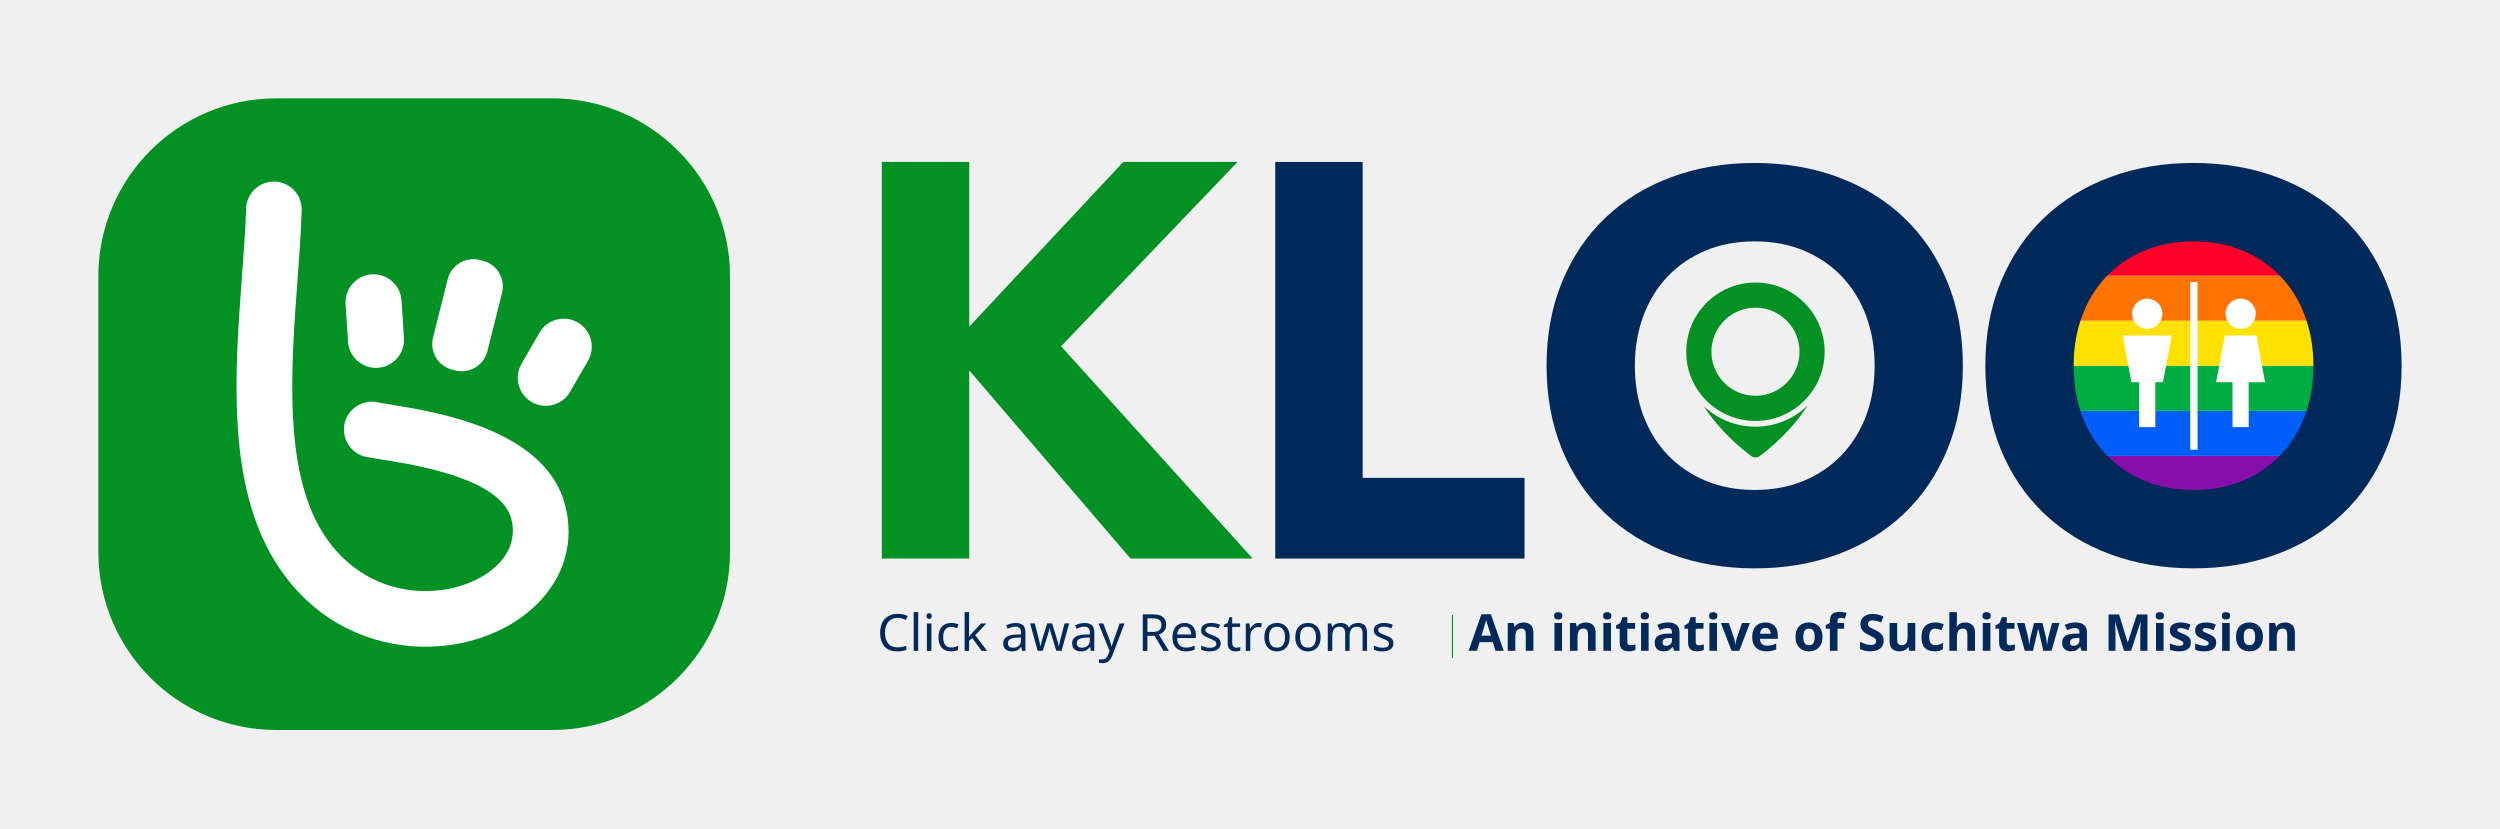
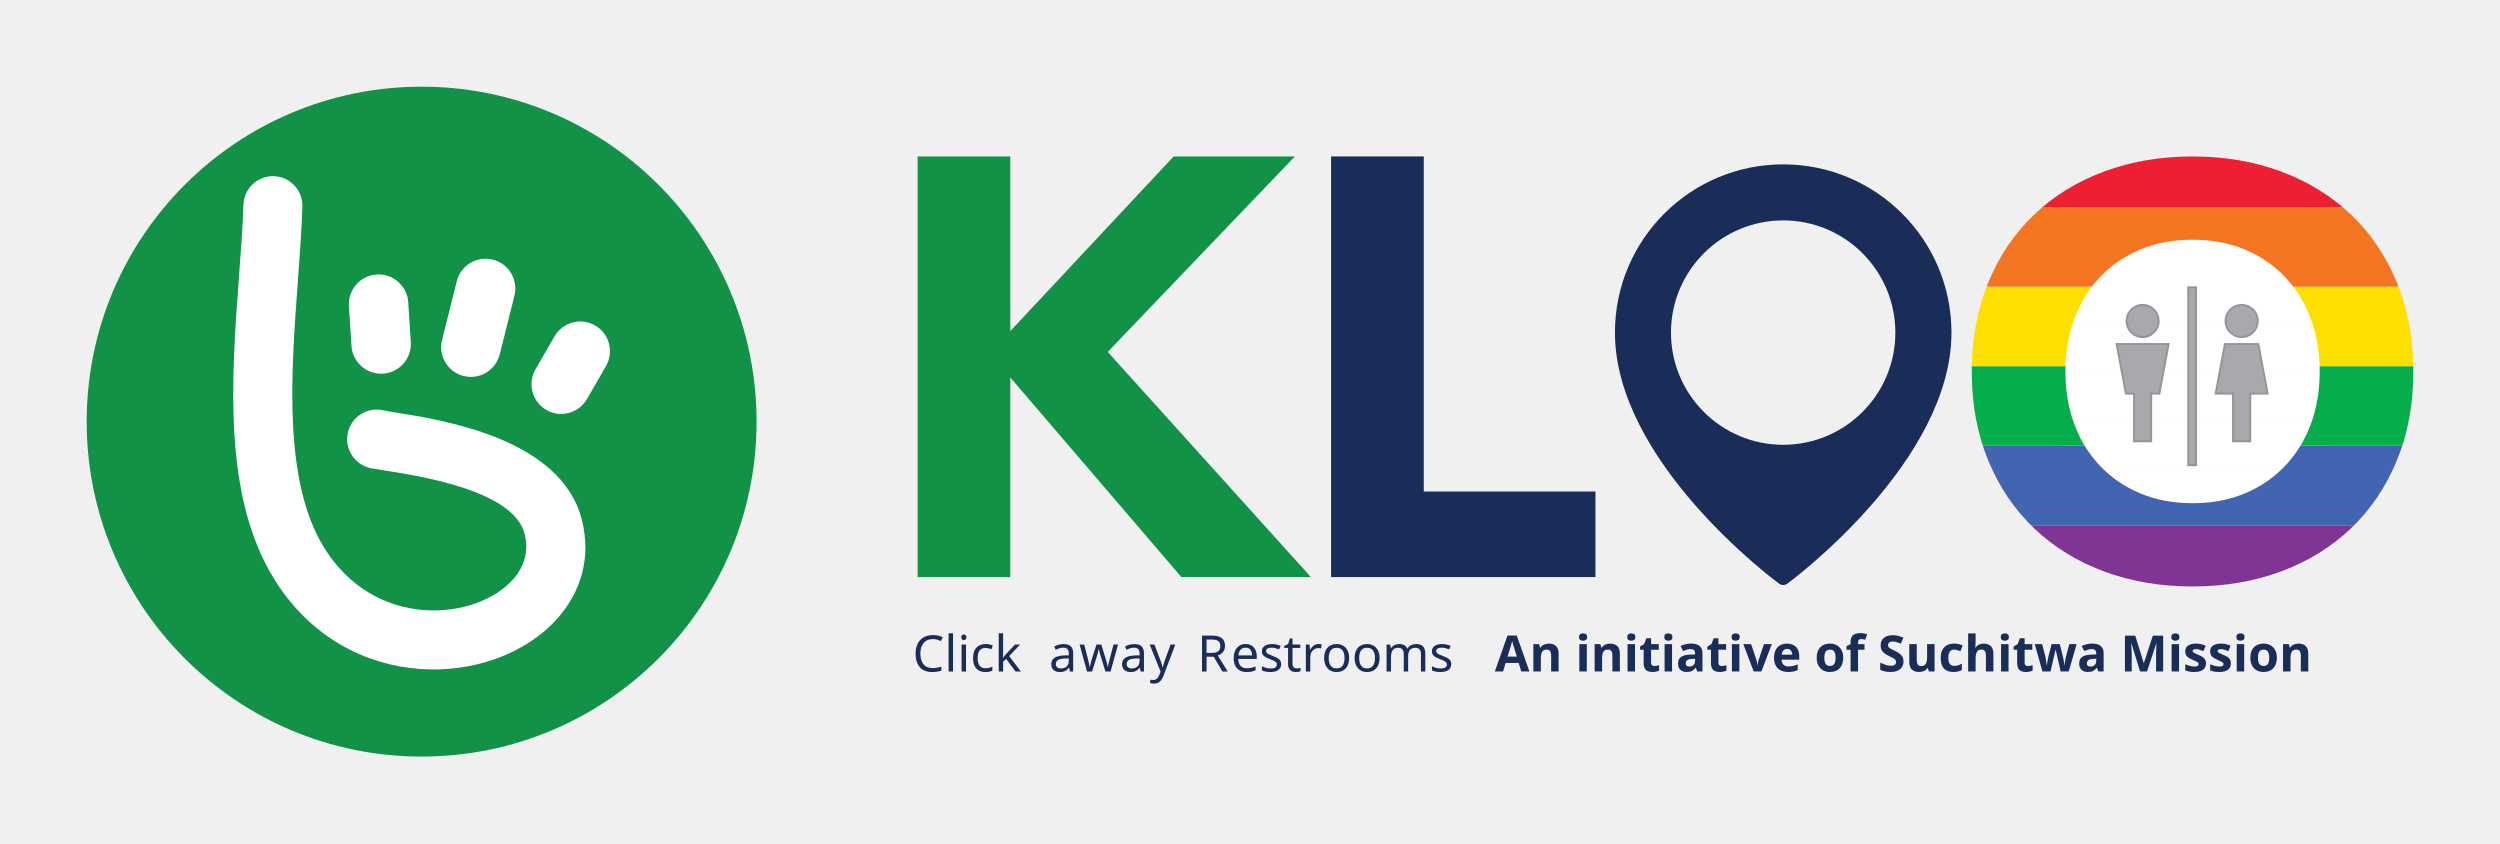
- <svg xmlns="http://www.w3.org/2000/svg" id="Layer_2" data-name="Layer 2" viewBox="0 0 762.59 252.67">
+ <svg xmlns="http://www.w3.org/2000/svg" id="Layer_2" data-name="Layer 2" viewBox="0 0 916.21 309.03">
  <defs>
    <style>
      .cls-1, .cls-2 {
        fill: none;
      }

      .cls-3, .cls-4, .cls-5 {
-         fill: #01295a;
+         fill: #192d58;
+       }
+ 
+       .cls-4 {
+         font-family: Verdana, Verdana;
+         font-size: 18.45px;
+       }
+ 
+       .cls-5 {
+         font-family: Verdana-Bold, Verdana;
+         font-size: 18.37px;
+         font-weight: 700;
      }

      .cls-6 {
-         fill: #ffe100;
+         fill: #06ad4b;
      }

      .cls-7 {
-         fill: #005efd;
+         clip-path: url(#clippath-1);
      }

      .cls-8 {
-         fill: #00ad42;
+         clip-path: url(#clippath-2);
      }

      .cls-9 {
-         clip-path: url(#clippath-1);
-       }
- 
-       .cls-4 {
-         font-family: Verdana-Bold, Verdana;
-         font-size: 15.53px;
-         font-weight: 700;
-       }
- 
-       .cls-5 {
-         font-family: Verdana, Verdana;
-         font-size: 15.6px;
+         fill: #ee1f32;
      }

      .cls-10 {
        fill: #fff;
      }

      .cls-11 {
-         fill: #ff002a;
+         fill: #f47521;
+       }
+ 
+       .cls-2 {
+         stroke: #939598;
+         stroke-miterlimit: 10;
+         stroke-width: .72px;
      }

      .cls-12 {
-         fill: #ff7400;
-       }
- 
-       .cls-2 {
-         stroke: #039123;
-         stroke-miterlimit: 10;
-         stroke-width: .34px;
+         fill: #803594;
      }

      .cls-13 {
-         fill: #870eab;
+         fill: #119246;
      }

      .cls-14 {
-         fill: #039123;
+         fill: #4165b0;
      }

      .cls-15 {
+         fill: #fee000;
+       }
+ 
+       .cls-16 {
+         letter-spacing: -.02em;
+       }
+ 
+       .cls-17 {
+         letter-spacing: 0em;
+       }
+ 
+       .cls-18 {
+         letter-spacing: 0em;
+       }
+ 
+       .cls-19 {
+         letter-spacing: 0em;
+       }
+ 
+       .cls-20 {
        clip-path: url(#clippath);
+       }
+ 
+       .cls-21 {
+         fill: #a7a9ac;
      }
    </style>
    <clipPath id="clippath">
-       <rect class="cls-1" width="762.59" height="252.67" />
+       <rect class="cls-1" width="916.21" height="309.03" />
    </clipPath>
    <clipPath id="clippath-1">
-       <rect class="cls-1" x="631.91" y="72.3" width="76.52" height="77.88" />
+       <rect class="cls-1" x="755.85" y="86.51" width="97.5" height="99.24" />
+     </clipPath>
+     <clipPath id="clippath-2">
+       <path class="cls-1" d="M784.37,180.82c-5.72-2.4-10.62-5.75-14.72-10.06-4.1-4.31-7.24-9.39-9.43-15.25-2.19-5.86-3.28-12.32-3.28-19.38s1.09-13.34,3.28-19.27c2.19-5.93,5.33-11.04,9.43-15.35,4.09-4.31,9-7.66,14.72-10.06,5.72-2.4,12.11-3.6,19.17-3.6s13.45,1.2,19.17,3.6c5.72,2.4,10.62,5.75,14.72,10.06,4.09,4.31,7.24,9.42,9.43,15.35,2.19,5.93,3.28,12.36,3.28,19.27s-1.09,13.52-3.28,19.38c-2.19,5.86-5.33,10.94-9.43,15.25-4.1,4.31-9,7.66-14.72,10.06-5.72,2.4-12.1,3.6-19.17,3.6s-13.45-1.2-19.17-3.6M771.13,62.85c-9.88,3.67-18.43,8.93-25.63,15.78-7.2,6.85-12.82,15.14-16.84,24.89-4.02,9.74-6.04,20.62-6.04,32.62s2.01,22.88,6.04,32.62c4.02,9.74,9.64,18.04,16.84,24.89,7.2,6.85,15.74,12.11,25.63,15.78,9.88,3.67,20.68,5.5,32.41,5.5s22.52-1.84,32.41-5.5c9.88-3.67,18.42-8.93,25.62-15.78,7.2-6.85,12.82-15.14,16.84-24.89,4.03-9.74,6.04-20.61,6.04-32.62s-2.01-22.87-6.04-32.62c-4.02-9.74-9.63-18.04-16.84-24.89-7.2-6.85-15.75-12.11-25.62-15.78-9.89-3.67-20.69-5.51-32.41-5.51s-22.52,1.84-32.41,5.51" />
    </clipPath>
  </defs>
  <g id="Layer_1-2" data-name="Layer 1">
-     <g class="cls-15">
+     <g class="cls-20">
      <g>
        <g>
-           <rect class="cls-14" x="30" y="30" width="192.67" height="192.67" rx="54.3" ry="54.3" transform="translate(252.67 252.67) rotate(180)" />
-           <path class="cls-10" d="M75.09,63.59c-.2,6.09-.72,13.24-1.28,20.68-2.18,29.34-4.68,63.17,10.15,87.07,10.5,16.91,26.34,24.62,41.69,25.78,7.73.59,15.35-.51,22.1-2.94,6.98-2.51,13.11-6.48,17.6-11.53,6.74-7.58,9.86-17.41,7.06-28.46-5.89-23.25-39.61-28.61-53.49-30.81-1.48-.24-2.66-.42-3.68-.65-4.59-1.01-9.13,1.9-10.13,6.49-1.01,4.59,1.9,9.13,6.49,10.13.8.17,2.48.44,4.61.78,10.68,1.7,36.64,5.82,39.78,18.22,1.26,4.98-.21,9.49-3.34,13.01-2.61,2.94-6.32,5.3-10.66,6.86-4.56,1.64-9.73,2.38-15.02,1.98-10.48-.79-21.34-6.12-28.6-17.82-11.9-19.17-9.61-50.06-7.63-76.85.54-7.35,1.07-14.4,1.29-21.36.16-4.68-3.5-8.61-8.19-8.77-4.68-.16-8.61,3.5-8.77,8.19h0ZM159.08,110.97l5.48-9.49c2.36-4.09,7.59-5.49,11.68-3.13h0c4.09,2.36,5.49,7.59,3.13,11.68l-5.48,9.49c-2.36,4.09-7.59,5.49-11.68,3.13h0c-4.09-2.36-5.49-7.59-3.13-11.68ZM132.09,102.99l4.48-17.84c1.08-4.31,5.46-6.93,9.77-5.85l.96.24c4.31,1.08,6.93,5.46,5.85,9.77l-4.48,17.84c-1.08,4.31-5.46,6.93-9.77,5.85l-.96-.24c-4.31-1.08-6.93-5.46-5.85-9.77ZM106.16,104.22l-.74-11.45c-.3-4.71,3.27-8.78,7.98-9.08h0c4.71-.3,8.78,3.27,9.08,7.98l.74,11.45c.3,4.71-3.27,8.78-7.98,9.08h0c-4.71.3-8.78-3.27-9.08-7.98Z" />
+           <path class="cls-13" d="M154.52,277.27h0c67.79,0,122.75-54.96,122.75-122.75S222.31,31.77,154.52,31.77,31.77,86.72,31.77,154.52s54.96,122.75,122.75,122.75" />
+           <path class="cls-10" d="M89.22,74.99c-.25,7.76-.92,16.87-1.63,26.36-2.77,37.39-5.97,80.5,12.94,110.94,13.38,21.54,33.57,31.37,53.12,32.86,9.85.74,19.55-.65,28.16-3.75,8.9-3.2,16.7-8.25,22.42-14.69,8.59-9.66,12.56-22.18,9-36.26-7.5-29.62-50.48-36.45-68.16-39.26-1.89-.3-3.39-.54-4.69-.83-5.85-1.28-11.63,2.43-12.91,8.27-1.28,5.85,2.42,11.63,8.27,12.91,1.01.22,3.15.56,5.87.99,13.61,2.17,46.69,7.42,50.69,23.22,1.61,6.35-.26,12.09-4.25,16.57-3.33,3.75-8.06,6.75-13.58,8.74-5.81,2.09-12.4,3.03-19.14,2.52-13.35-1.01-27.19-7.8-36.44-22.7-15.17-24.42-12.25-63.78-9.72-97.92.69-9.36,1.36-18.35,1.65-27.22.2-5.97-4.47-10.97-10.43-11.17-5.96-.21-10.96,4.47-11.17,10.43M196.24,135.37l6.98-12.1c3.01-5.21,9.67-6.99,14.88-3.99,5.21,3.01,6.99,9.67,3.99,14.88l-6.98,12.1c-3.01,5.21-9.67,6.99-14.88,3.98-5.21-3.01-6.99-9.67-3.99-14.88M162.01,124.58l5.39-21.51c1.46-5.84,7.38-9.38,13.21-7.92,5.84,1.46,9.38,7.38,7.92,13.22l-5.39,21.51c-1.47,5.84-7.38,9.38-13.22,7.92-5.84-1.46-9.38-7.38-7.91-13.22M128.81,126.76l-.94-14.59c-.38-6,4.16-11.18,10.17-11.57,6-.39,11.18,4.17,11.57,10.17l.94,14.59c.39,6-4.16,11.18-10.17,11.57-6,.39-11.19-4.17-11.57-10.17" />
        </g>
        <g>
-           <path class="cls-14" d="M268.99,49.4h26.66v50.24l46.99-50.24h34.86l-53.83,56.22,58.44,64.76h-37.25l-49.21-57.41v57.41h-26.66V49.4Z" />
-           <path class="cls-3" d="M389,49.4h26.66v96.37h49.38v24.61h-76.04V49.4Z" />
-           <path class="cls-3" d="M471.76,111.54c0-9.42,1.58-17.95,4.74-25.6,3.16-7.65,7.56-14.15,13.21-19.53,5.65-5.37,12.35-9.5,20.11-12.38,7.76-2.88,16.23-4.32,25.43-4.32s17.67,1.44,25.43,4.32c7.76,2.88,14.46,7.01,20.11,12.38,5.65,5.38,10.06,11.88,13.21,19.53,3.16,7.65,4.74,16.18,4.74,25.6s-1.58,17.95-4.74,25.6c-3.16,7.65-7.56,14.16-13.21,19.53-5.65,5.38-12.36,9.5-20.11,12.38-7.76,2.88-16.24,4.32-25.43,4.32s-17.68-1.44-25.43-4.32c-7.76-2.88-14.46-7.01-20.11-12.38-5.65-5.37-10.06-11.89-13.21-19.53-3.16-7.65-4.74-16.18-4.74-25.6ZM498.69,111.54c0,5.54.86,10.61,2.58,15.21,1.72,4.6,4.18,8.59,7.4,11.97,3.21,3.38,7.06,6.01,11.55,7.9,4.49,1.89,9.5,2.83,15.04,2.83s10.56-.94,15.04-2.83c4.49-1.88,8.34-4.51,11.55-7.9,3.21-3.38,5.68-7.37,7.4-11.97,1.72-4.6,2.58-9.67,2.58-15.21s-.86-10.47-2.58-15.13c-1.72-4.65-4.18-8.67-7.4-12.05-3.22-3.38-7.06-6.01-11.55-7.9-4.49-1.88-9.5-2.83-15.04-2.83s-10.56.94-15.04,2.83c-4.49,1.89-8.34,4.52-11.55,7.9-3.22,3.38-5.68,7.4-7.4,12.05-1.72,4.65-2.58,9.7-2.58,15.13Z" />
-           <g class="cls-9">
-             <g>
-               <rect class="cls-13" x="623.34" y="139.06" width="93.45" height="13.75" />
-               <rect class="cls-7" x="623.34" y="125.31" width="93.45" height="13.75" />
-               <rect class="cls-8" x="623.34" y="111.57" width="93.45" height="13.75" />
-               <rect class="cls-6" x="623.34" y="97.82" width="93.45" height="13.75" />
-               <rect class="cls-12" x="623.34" y="84.07" width="93.45" height="13.75" />
-               <rect class="cls-11" x="623.34" y="70.32" width="93.45" height="13.75" />
+           <polygon class="cls-13" points="336.28 57.33 370.25 57.33 370.25 121.35 430.13 57.33 474.54 57.33 405.96 128.97 480.42 211.49 432.96 211.49 370.25 138.33 370.25 211.49 336.28 211.49 336.28 57.33" />
+           <polygon class="cls-3" points="487.82 57.33 521.79 57.33 521.79 180.13 584.71 180.13 584.71 211.49 487.82 211.49 487.82 57.33" />
+           <text class="cls-4" transform="translate(334.42 246.11)">
+             <tspan x="0" y="0">Click </tspan>
+             <tspan class="cls-18" x="50.02" y="0">a</tspan>
+             <tspan class="cls-19" x="61.03" y="0">w</tspan>
+             <tspan class="cls-17" x="75.96" y="0">a</tspan>
+             <tspan x="86.91" y="0">y </tspan>
+             <tspan class="cls-16" x="104.31" y="0">R</tspan>
+             <tspan x="116.69" y="0">estrooms</tspan>
+           </text>
+           <text class="cls-5" transform="translate(547.84 246.09)">
+             <tspan x="0" y="0">An initiative of Suchitwa Mission</tspan>
+           </text>
+           <g>
+             <g class="cls-7">
+               <rect class="cls-10" x="744.91" y="171.58" width="119.08" height="17.51" />
+               <rect class="cls-10" x="744.91" y="154.07" width="119.08" height="17.52" />
+               <rect class="cls-10" x="744.91" y="136.55" width="119.08" height="17.52" />
+               <rect class="cls-10" x="744.91" y="119.03" width="119.08" height="17.51" />
+               <rect class="cls-10" x="744.91" y="101.51" width="119.08" height="17.52" />
+               <rect class="cls-10" x="744.91" y="84" width="119.08" height="17.52" />
            </g>
+             <g class="cls-8">
+               <rect class="cls-12" x="700.44" y="192.49" width="205.35" height="29.14" />
+               <rect class="cls-14" x="700.44" y="163.35" width="205.35" height="29.14" />
+               <rect class="cls-6" x="700.44" y="134.21" width="205.35" height="29.14" />
+               <rect class="cls-15" x="700.44" y="105.07" width="205.35" height="29.14" />
+               <rect class="cls-11" x="700.44" y="75.93" width="205.35" height="29.14" />
+               <rect class="cls-9" x="700.44" y="46.79" width="205.35" height="29.14" />
+             </g>
+             <polygon class="cls-21" points="779.1 144.25 782.09 144.25 782.09 161.72 788.38 161.72 788.38 144.25 791.36 144.25 794.76 126.08 775.7 126.08 779.1 144.25" />
+             <polygon class="cls-2" points="779.1 144.25 782.09 144.25 782.09 161.72 788.38 161.72 788.38 144.25 791.36 144.25 794.76 126.08 775.7 126.08 779.1 144.25" />
+             <path class="cls-21" d="M784.89,111.76c3.25-.19,6.04,2.29,6.22,5.54.19,3.25-2.29,6.03-5.53,6.22-3.25.19-6.04-2.29-6.22-5.54-.19-3.25,2.29-6.03,5.53-6.22" />
+             <path class="cls-2" d="M784.89,111.76c3.25-.19,6.04,2.29,6.22,5.54.19,3.25-2.29,6.03-5.53,6.22-3.25.19-6.04-2.29-6.22-5.54-.19-3.25,2.29-6.03,5.53-6.22Z" />
+             <polygon class="cls-21" points="827.66 126.08 815.4 126.08 812 144.25 818.38 144.25 818.38 161.72 824.68 161.72 824.68 144.25 831.06 144.25 827.66 126.08" />
+             <polygon class="cls-2" points="827.66 126.08 815.4 126.08 812 144.25 818.38 144.25 818.38 161.72 824.68 161.72 824.68 144.25 831.06 144.25 827.66 126.08" />
+             <path class="cls-21" d="M820.59,111.83c3.21-.52,6.24,1.66,6.75,4.88.52,3.21-1.66,6.23-4.88,6.75-3.21.52-6.23-1.67-6.75-4.87-.52-3.21,1.66-6.24,4.88-6.76" />
+             <path class="cls-2" d="M820.59,111.83c3.21-.52,6.24,1.66,6.75,4.88.52,3.21-1.66,6.23-4.88,6.75-3.21.52-6.23-1.67-6.75-4.87-.52-3.21,1.66-6.24,4.88-6.76Z" />
+             <rect class="cls-21" x="801.96" y="105.31" width="2.84" height="65.18" />
+             <rect class="cls-2" x="801.96" y="105.31" width="2.84" height="65.18" />
          </g>
-           <path class="cls-3" d="M605.6,111.54c0-9.42,1.58-17.95,4.74-25.6,3.16-7.65,7.56-14.15,13.21-19.53,5.65-5.37,12.35-9.5,20.11-12.38,7.76-2.88,16.23-4.32,25.43-4.32s17.67,1.44,25.43,4.32c7.76,2.88,14.46,7.01,20.11,12.38,5.65,5.38,10.06,11.88,13.21,19.53s4.74,16.18,4.74,25.6-1.58,17.95-4.74,25.6c-3.16,7.65-7.56,14.16-13.21,19.53-5.65,5.38-12.36,9.5-20.11,12.38-7.76,2.88-16.24,4.32-25.43,4.32s-17.68-1.44-25.43-4.32c-7.76-2.88-14.46-7.01-20.11-12.38-5.65-5.37-10.06-11.89-13.21-19.53-3.16-7.65-4.74-16.18-4.74-25.6ZM632.53,111.54c0,5.54.86,10.61,2.58,15.21,1.72,4.6,4.18,8.59,7.4,11.97,3.21,3.38,7.06,6.01,11.55,7.9,4.49,1.89,9.5,2.83,15.04,2.83s10.56-.94,15.04-2.83c4.49-1.88,8.34-4.51,11.55-7.9,3.21-3.38,5.68-7.37,7.4-11.97,1.72-4.6,2.58-9.67,2.58-15.21s-.86-10.47-2.58-15.13c-1.72-4.65-4.18-8.67-7.4-12.05-3.22-3.38-7.06-6.01-11.55-7.9-4.49-1.88-9.5-2.83-15.04-2.83s-10.56.94-15.04,2.83c-4.49,1.89-8.34,4.52-11.55,7.9-3.22,3.38-5.68,7.4-7.4,12.05-1.72,4.65-2.58,9.7-2.58,15.13Z" />
-           <g>
-             <polygon class="cls-10" points="650.16 116.59 652.51 116.59 652.51 130.3 657.45 130.3 657.45 116.59 659.79 116.59 662.46 102.32 647.5 102.32 650.16 116.59" />
-             <circle class="cls-10" cx="654.98" cy="95.7" r="4.62" />
-             <polygon class="cls-10" points="688.28 102.32 678.65 102.32 675.98 116.59 681 116.59 681 130.3 685.93 130.3 685.93 116.59 690.94 116.59 688.28 102.32" />
-             <circle class="cls-10" cx="683.47" cy="95.7" r="4.62" />
-             <rect class="cls-10" x="668.1" y="86.03" width="2.23" height="51.15" />
-           </g>
-           <g>
-             <text class="cls-5" transform="translate(267.52 198.54)">
-               <tspan x="0" y="0">Click away Restrooms</tspan>
-             </text>
-             <line class="cls-2" x1="443.06" y1="187.61" x2="443.06" y2="200.73" />
-             <text class="cls-4" transform="translate(447.98 198.52)">
-               <tspan x="0" y="0">An initiative of Suchitwa Mission</tspan>
-             </text>
-           </g>
-           <g>
-             <path class="cls-14" d="M535.48,86.19c-11.66,0-21.11,9.45-21.11,21.1,0,1.29.1,2.55.29,3.79,1.79,9.85,10.42,17.32,20.79,17.32,11.62,0,21.05-9.39,21.13-20.99v-.25c-.07-11.6-9.49-20.97-21.1-20.97ZM535.48,120.73c-7.43,0-13.44-6.02-13.44-13.44s6.01-13.44,13.44-13.44,13.44,6.02,13.44,13.44-6.02,13.44-13.44,13.44Z" />
-             <path class="cls-14" d="M551.35,123.75c-4.84,7.67-11.69,13.22-14.54,15.34-.78.58-1.86.58-2.64,0-2.83-2.1-9.62-7.6-14.45-15.19,4.1,3.88,9.64,6.26,15.74,6.26s11.77-2.44,15.89-6.41Z" />
-           </g>
+           <path class="cls-3" d="M653.51,60.24c-34.06,0-61.66,27.61-61.66,61.66,0,47,57.68,90.17,60.14,91.99.91.67,2.15.67,3.05,0,2.46-1.81,60.14-44.99,60.14-91.99,0-34.06-27.61-61.66-61.66-61.66ZM653.51,163.01c-22.71,0-41.12-18.41-41.12-41.11s18.41-41.12,41.12-41.12,41.11,18.41,41.11,41.12-18.41,41.11-41.11,41.11Z" />
        </g>
      </g>
    </g>
  </g>
</svg>
